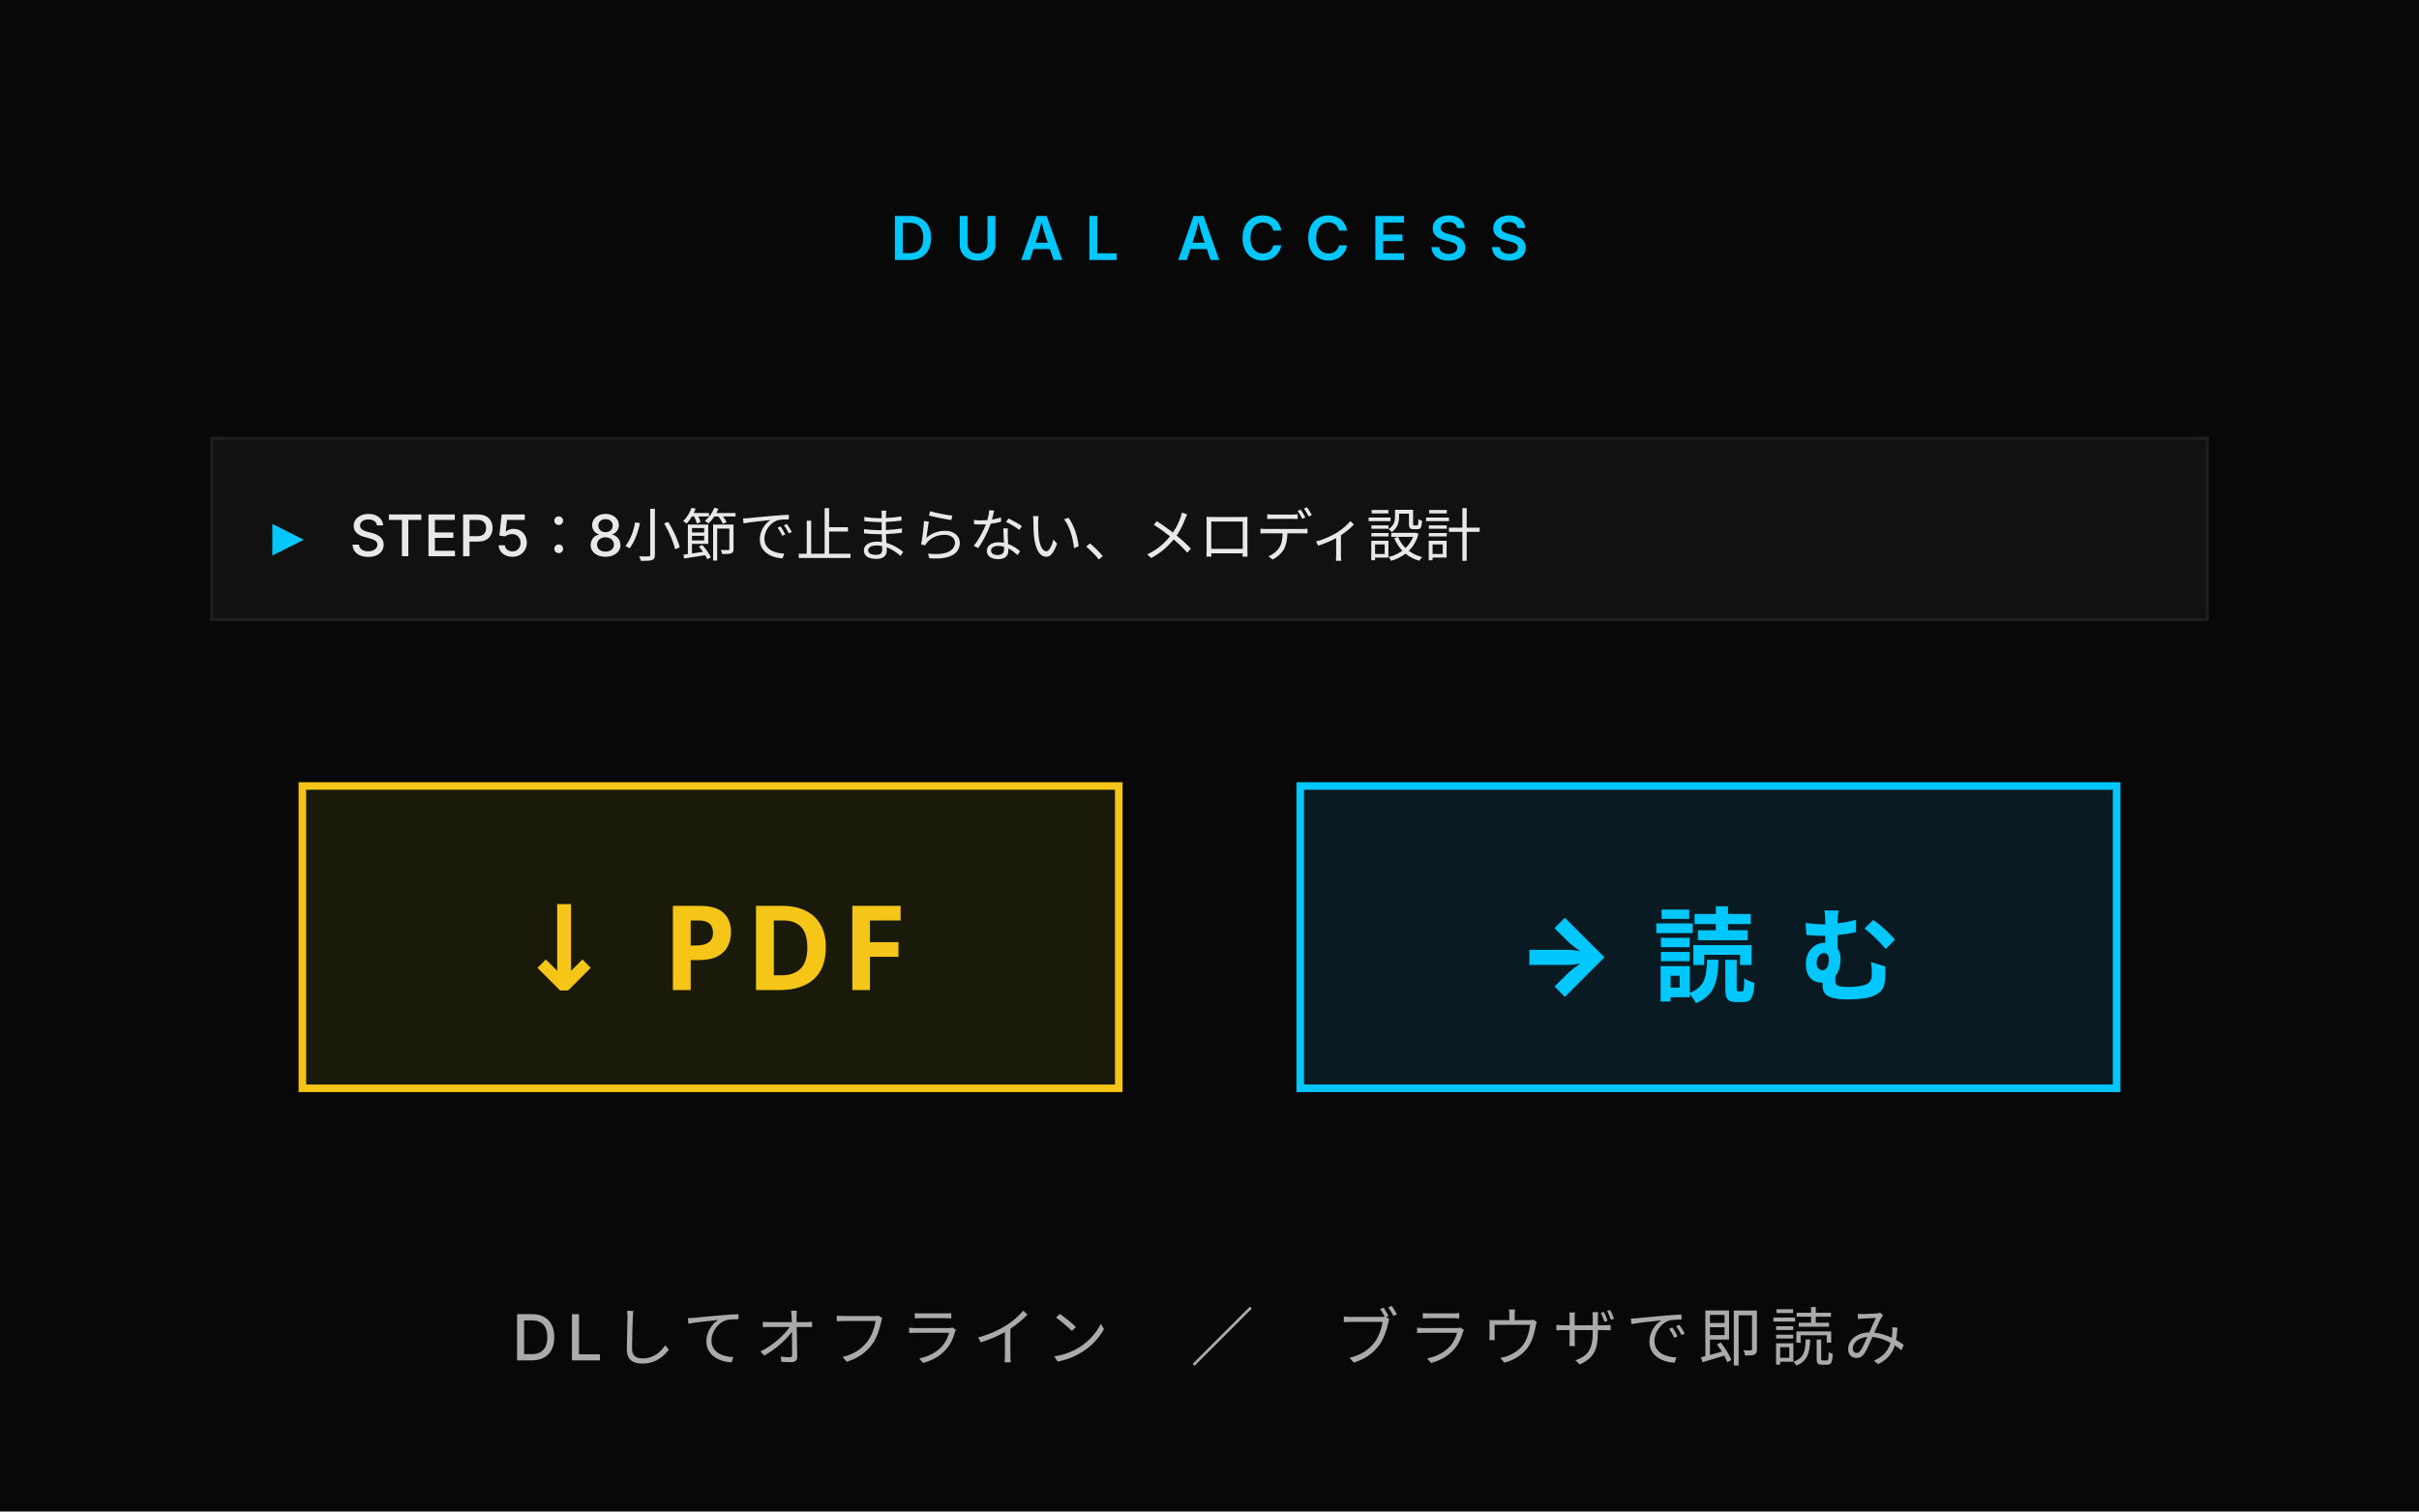
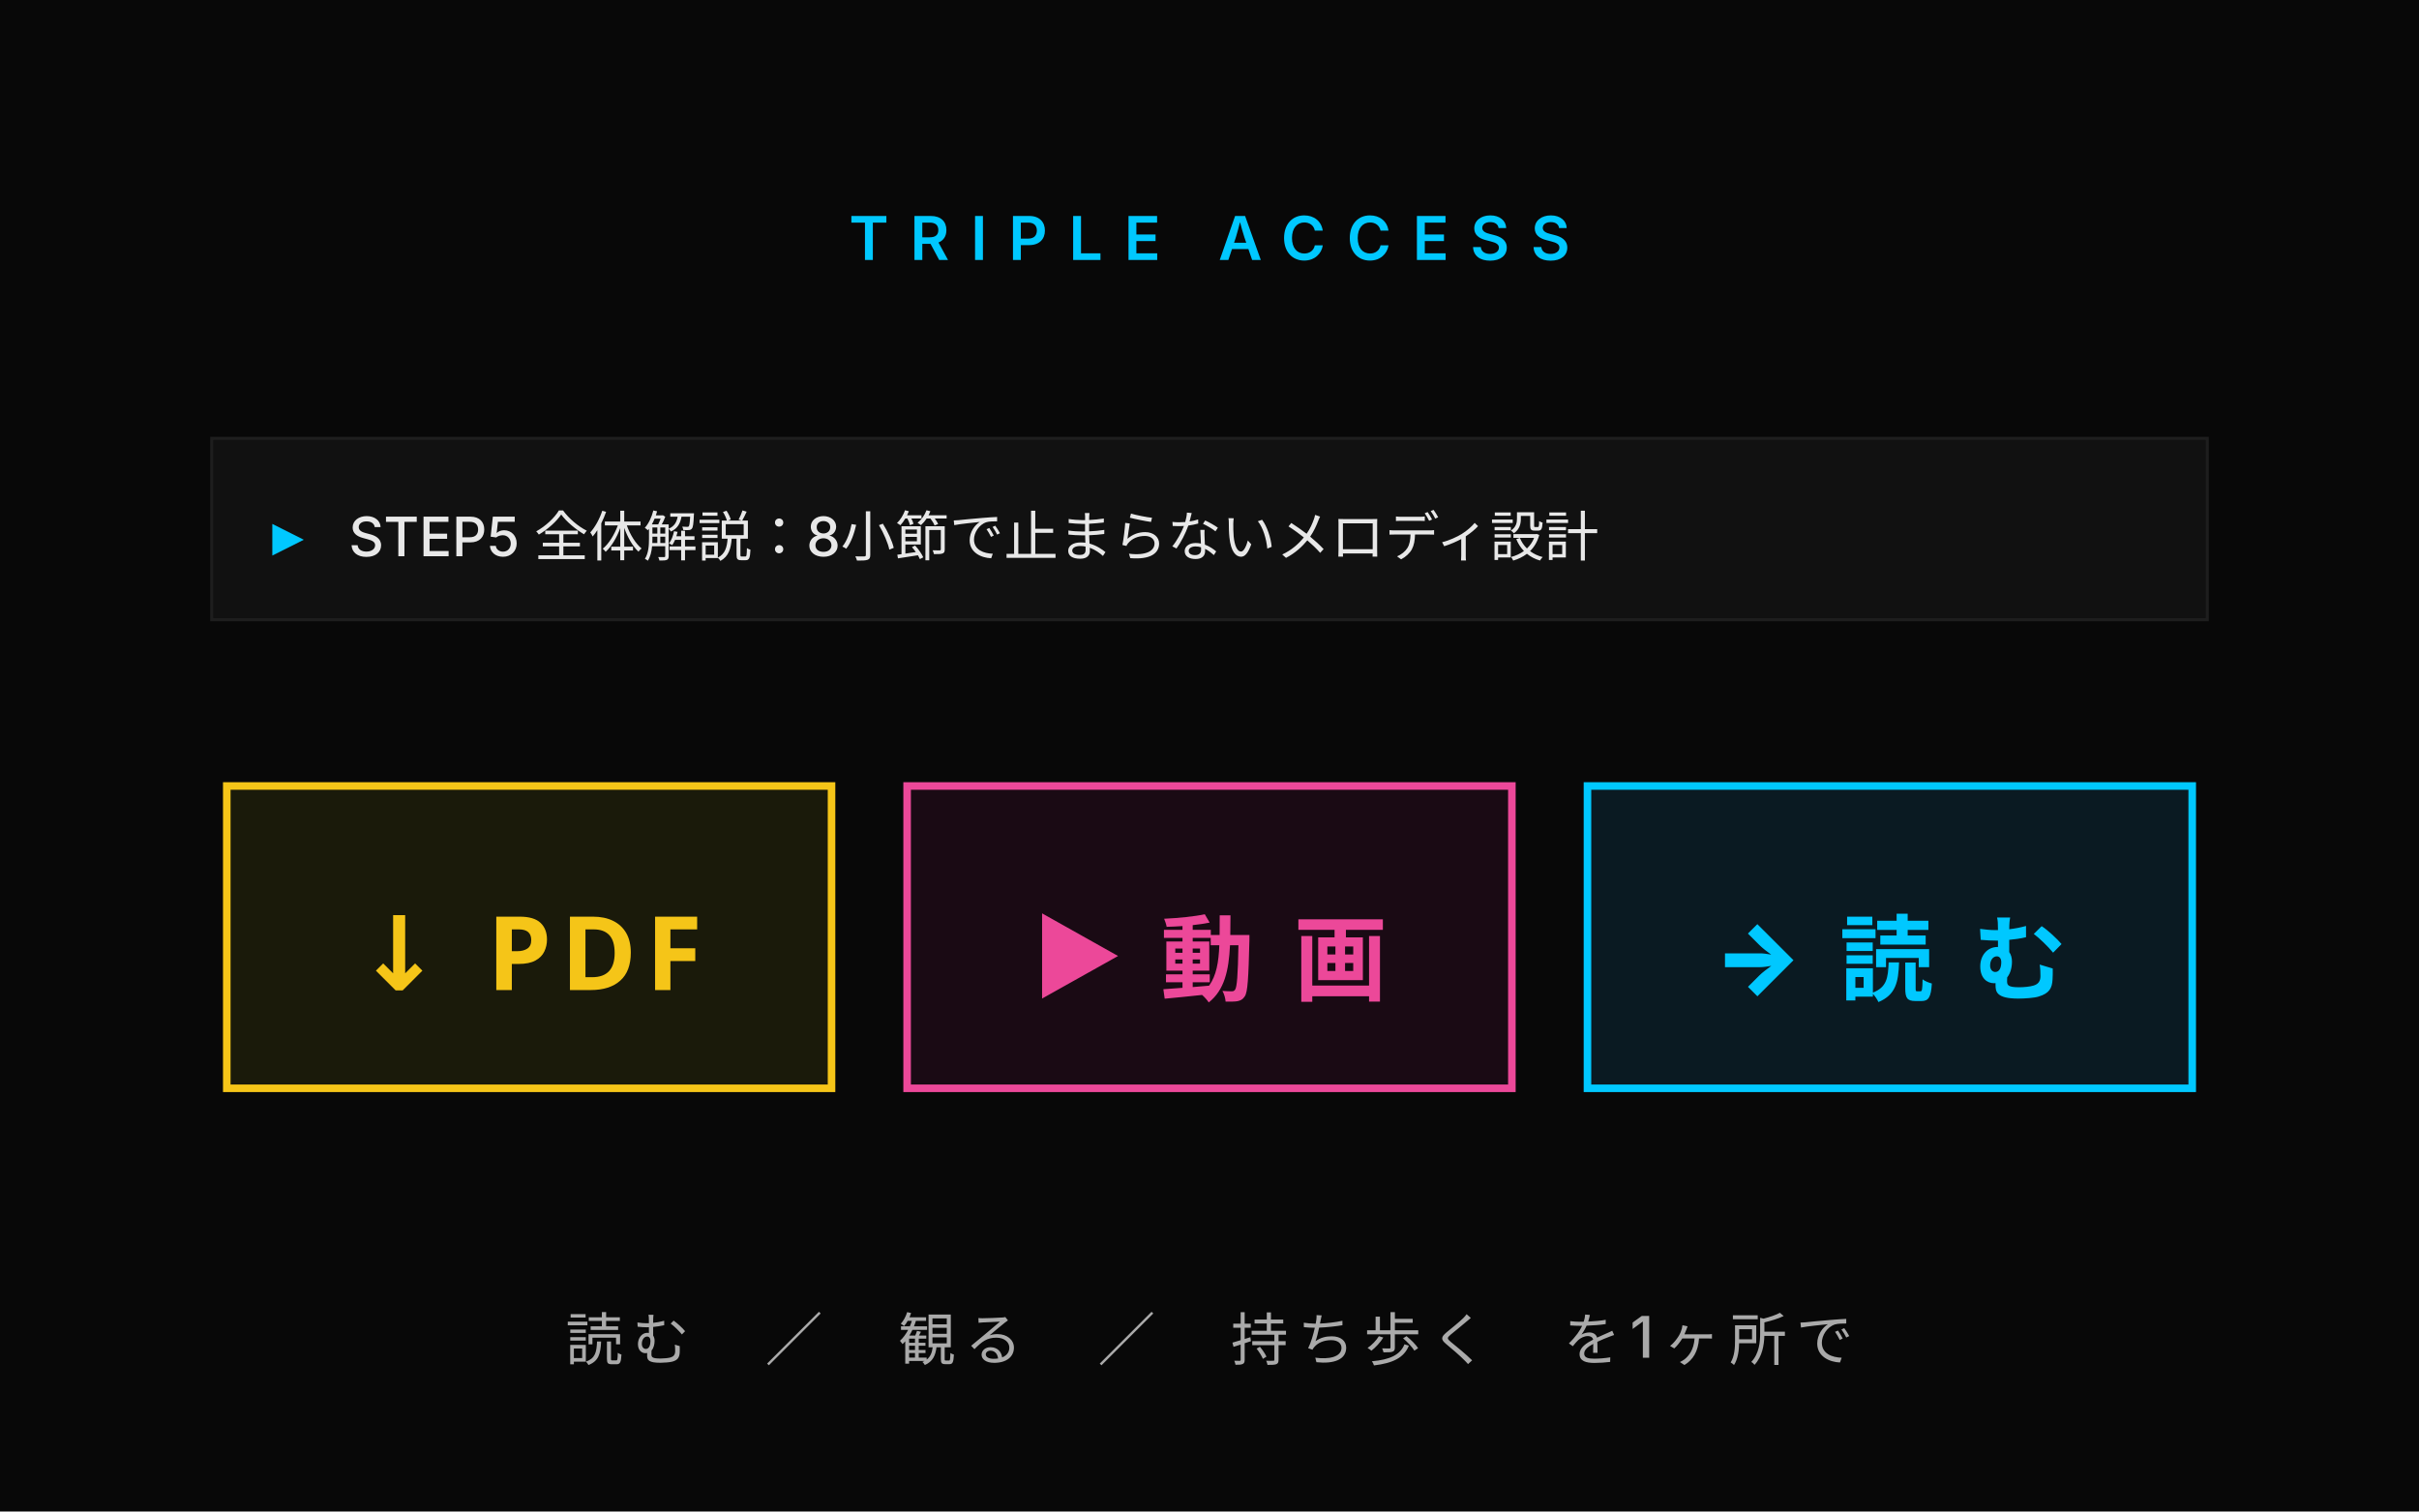
<svg xmlns="http://www.w3.org/2000/svg" viewBox="0 0 1600 1000" preserveAspectRatio="xMidYMid meet">
  <rect width="1600" height="1000" fill="#080808" />
-   <text x="800" y="172" text-anchor="middle" font-family="-apple-system, BlinkMacSystemFont, 'Segoe UI', sans-serif" font-size="40" letter-spacing="14" fill="#00c8ff" font-weight="600">DUAL ACCESS</text>
+   <text x="800" y="172" text-anchor="middle" font-family="-apple-system, BlinkMacSystemFont, 'Segoe UI', sans-serif" font-size="40" letter-spacing="14" fill="#00c8ff" font-weight="600">TRIPLE ACCESS</text>
  <g transform="translate(140,290)">
    <rect x="0" y="0" width="1320" height="120" fill="#111111" stroke="#1e1e1e" stroke-width="2" />
-     <text x="40" y="78" font-family="-apple-system, BlinkMacSystemFont, 'Hiragino Sans', sans-serif" font-size="38" fill="#e8e8e8" font-weight="500">
+     <text x="40" y="78" font-family="-apple-system, BlinkMacSystemFont, 'Hiragino Sans', sans-serif" font-size="36" fill="#e8e8e8" font-weight="500">
      <tspan fill="#00c8ff" font-size="42">▸</tspan>
-       <tspan dx="20">STEP5：8小節で止まらない、メロディ設計</tspan>
+       <tspan dx="20">STEP5 全体解説：8小節で止まらないメロディ設計</tspan>
    </text>
  </g>
  <g transform="translate(0,520)">
    <g>
-       <rect x="200" y="0" width="540" height="200" fill="#1a1a0a" stroke="#f5c518" stroke-width="5" />
-       <text x="470" y="135" text-anchor="middle" font-family="'Arial Black', sans-serif" font-size="78" fill="#f5c518" font-weight="900" letter-spacing="6">↓ PDF</text>
+       <rect x="150" y="0" width="400" height="200" fill="#1a1a0a" stroke="#f5c518" stroke-width="5" />
+       <text x="350" y="135" text-anchor="middle" font-family="'Arial Black', sans-serif" font-size="68" fill="#f5c518" font-weight="900" letter-spacing="6">↓ PDF</text>
    </g>
    <g>
-       <rect x="860" y="0" width="540" height="200" fill="#0a1a22" stroke="#00c8ff" stroke-width="5" />
-       <text x="1130" y="135" text-anchor="middle" font-family="-apple-system, BlinkMacSystemFont, 'Hiragino Sans', sans-serif" font-size="68" fill="#00c8ff" font-weight="900" letter-spacing="6">→ 読 む</text>
+       <rect x="600" y="0" width="400" height="200" fill="#1a0a14" stroke="#ec4899" stroke-width="5" />
+       <text x="800" y="135" text-anchor="middle" font-family="-apple-system, BlinkMacSystemFont, 'Hiragino Sans', sans-serif" font-size="62" fill="#ec4899" font-weight="900" letter-spacing="6">▶ 動 画</text>
+     </g>
+     <g>
+       <rect x="1050" y="0" width="400" height="200" fill="#0a1a22" stroke="#00c8ff" stroke-width="5" />
+       <text x="1250" y="135" text-anchor="middle" font-family="-apple-system, BlinkMacSystemFont, 'Hiragino Sans', sans-serif" font-size="62" fill="#00c8ff" font-weight="900" letter-spacing="6">→ 読 む</text>
    </g>
  </g>
-   <text x="800" y="900" text-anchor="middle" font-family="-apple-system, BlinkMacSystemFont, 'Hiragino Sans', sans-serif" font-size="42" fill="#aaaaaa" letter-spacing="6" font-weight="500">DLしてオフライン　／　ブラウザで即読み</text>
+   <text x="800" y="900" text-anchor="middle" font-family="-apple-system, BlinkMacSystemFont, 'Hiragino Sans', sans-serif" font-size="38" fill="#aaaaaa" letter-spacing="6" font-weight="500">読む　／　観る　／　持ち歩く　を1ヶ所で</text>
</svg>
